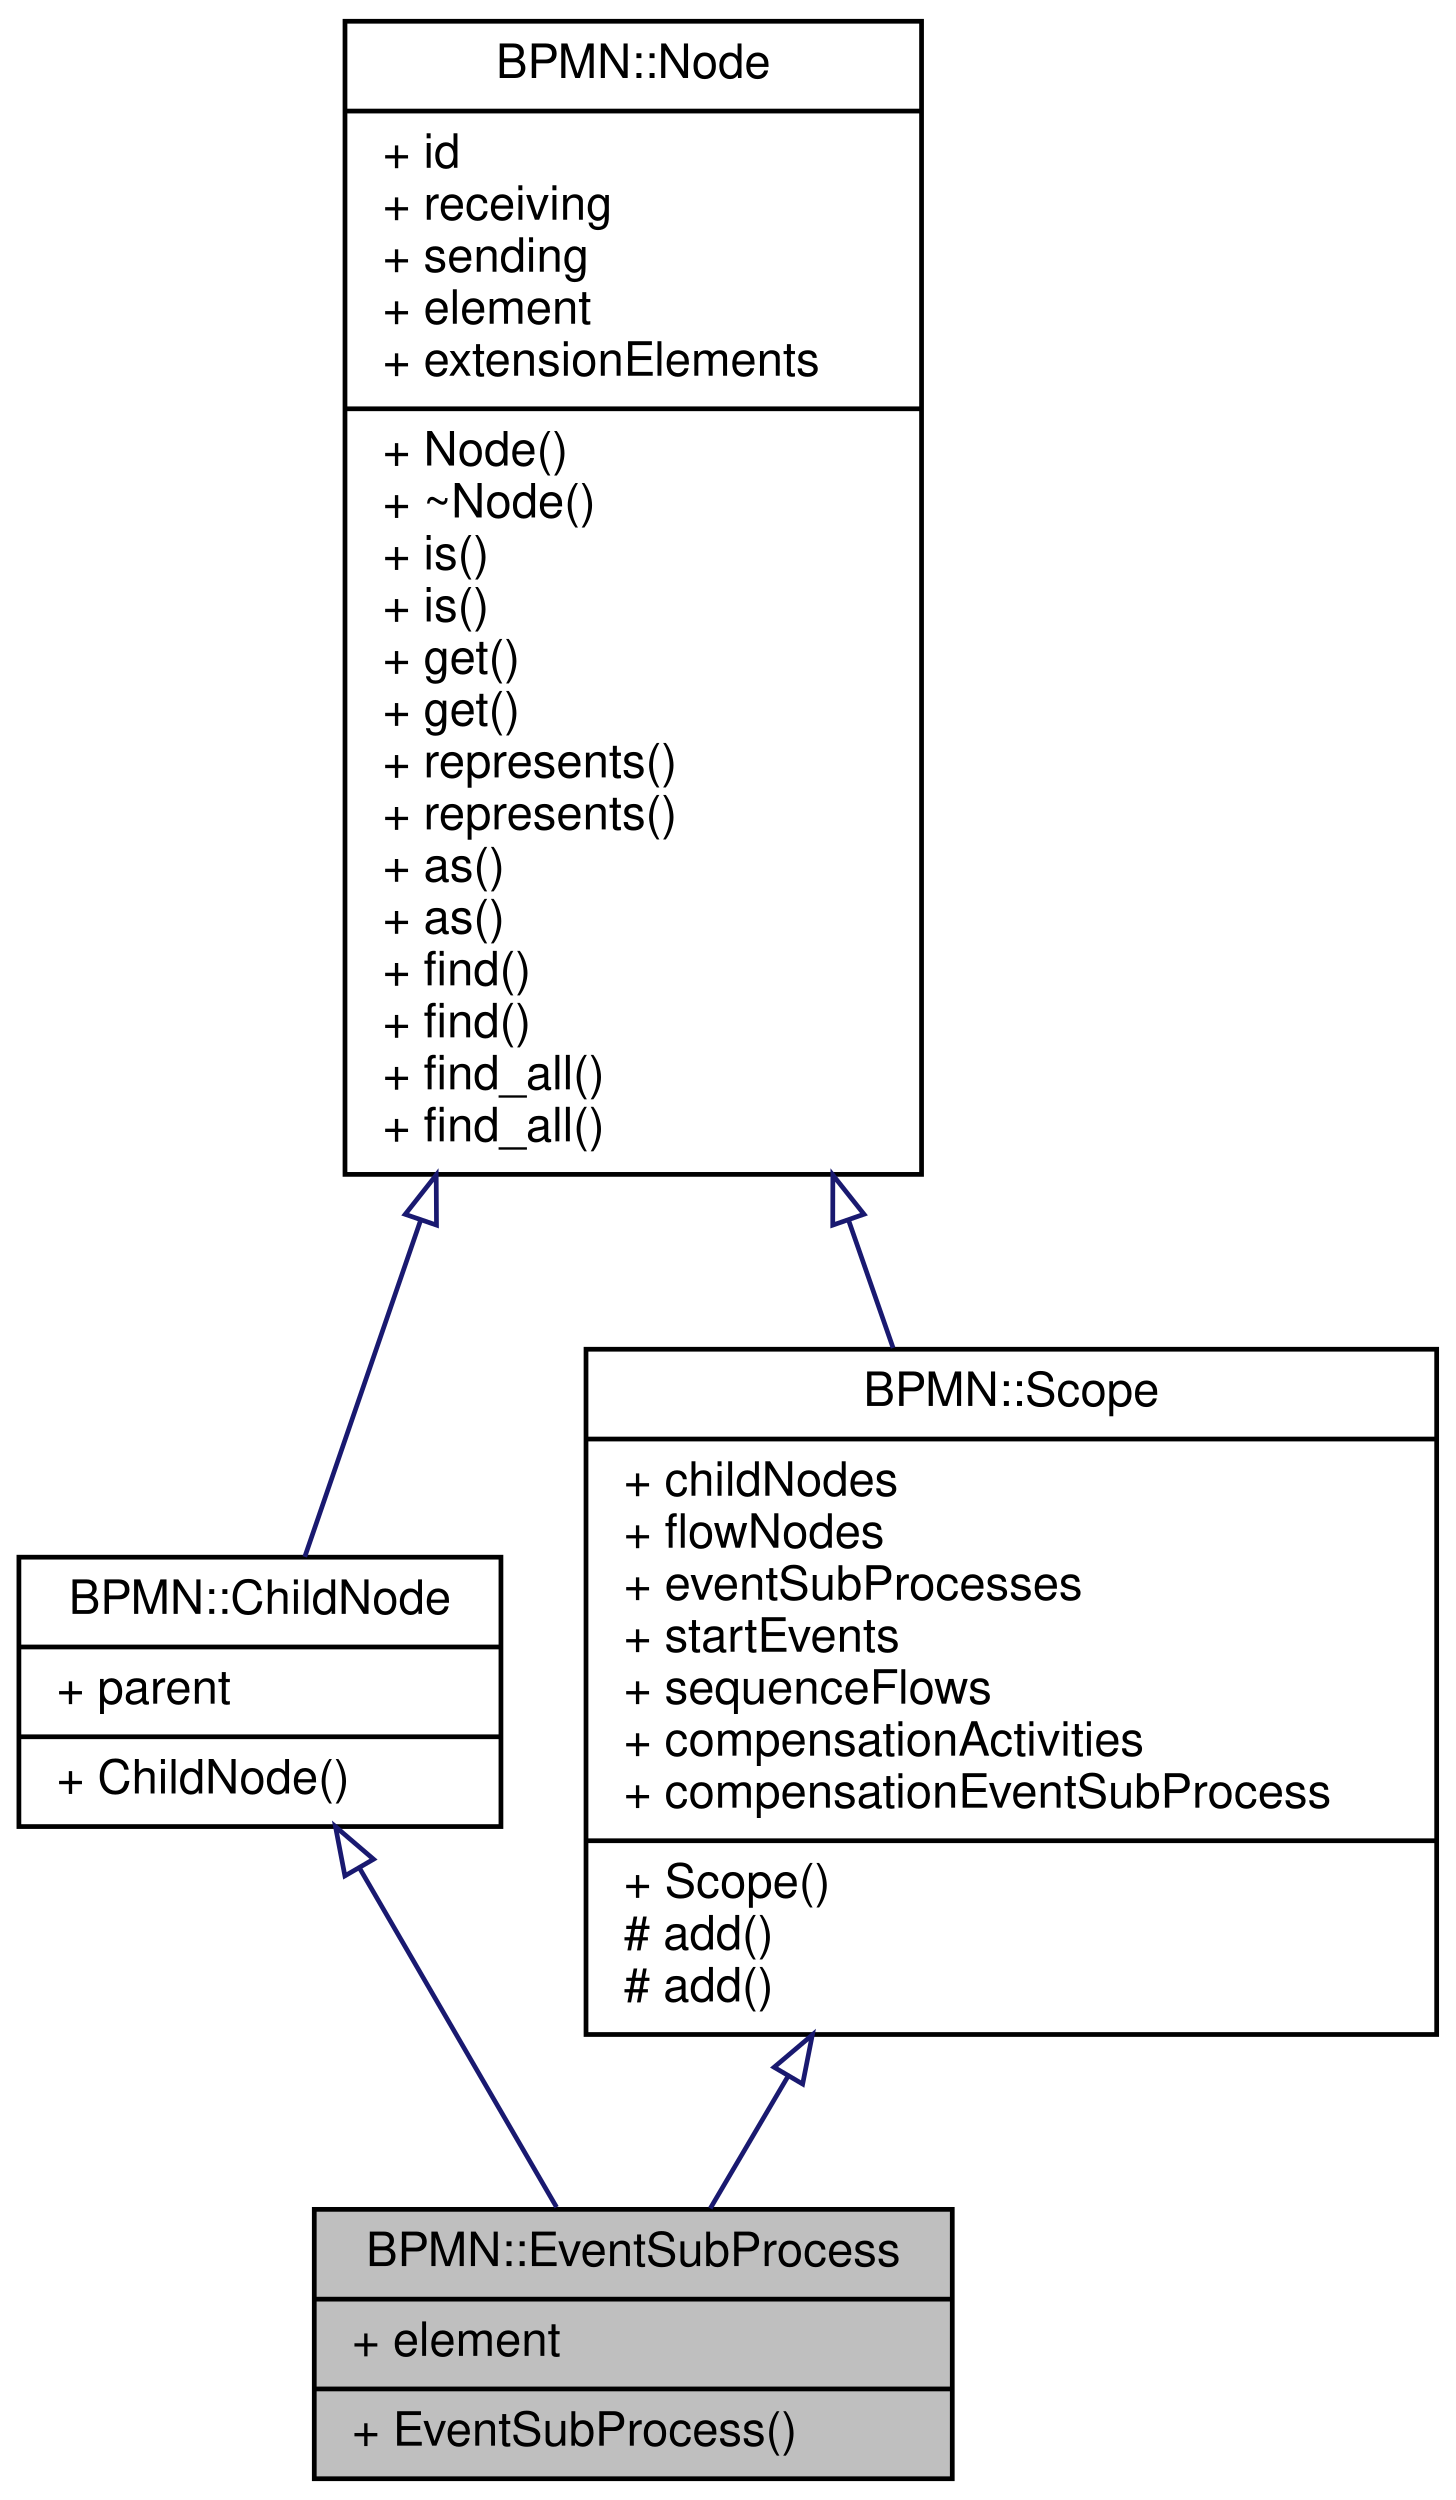
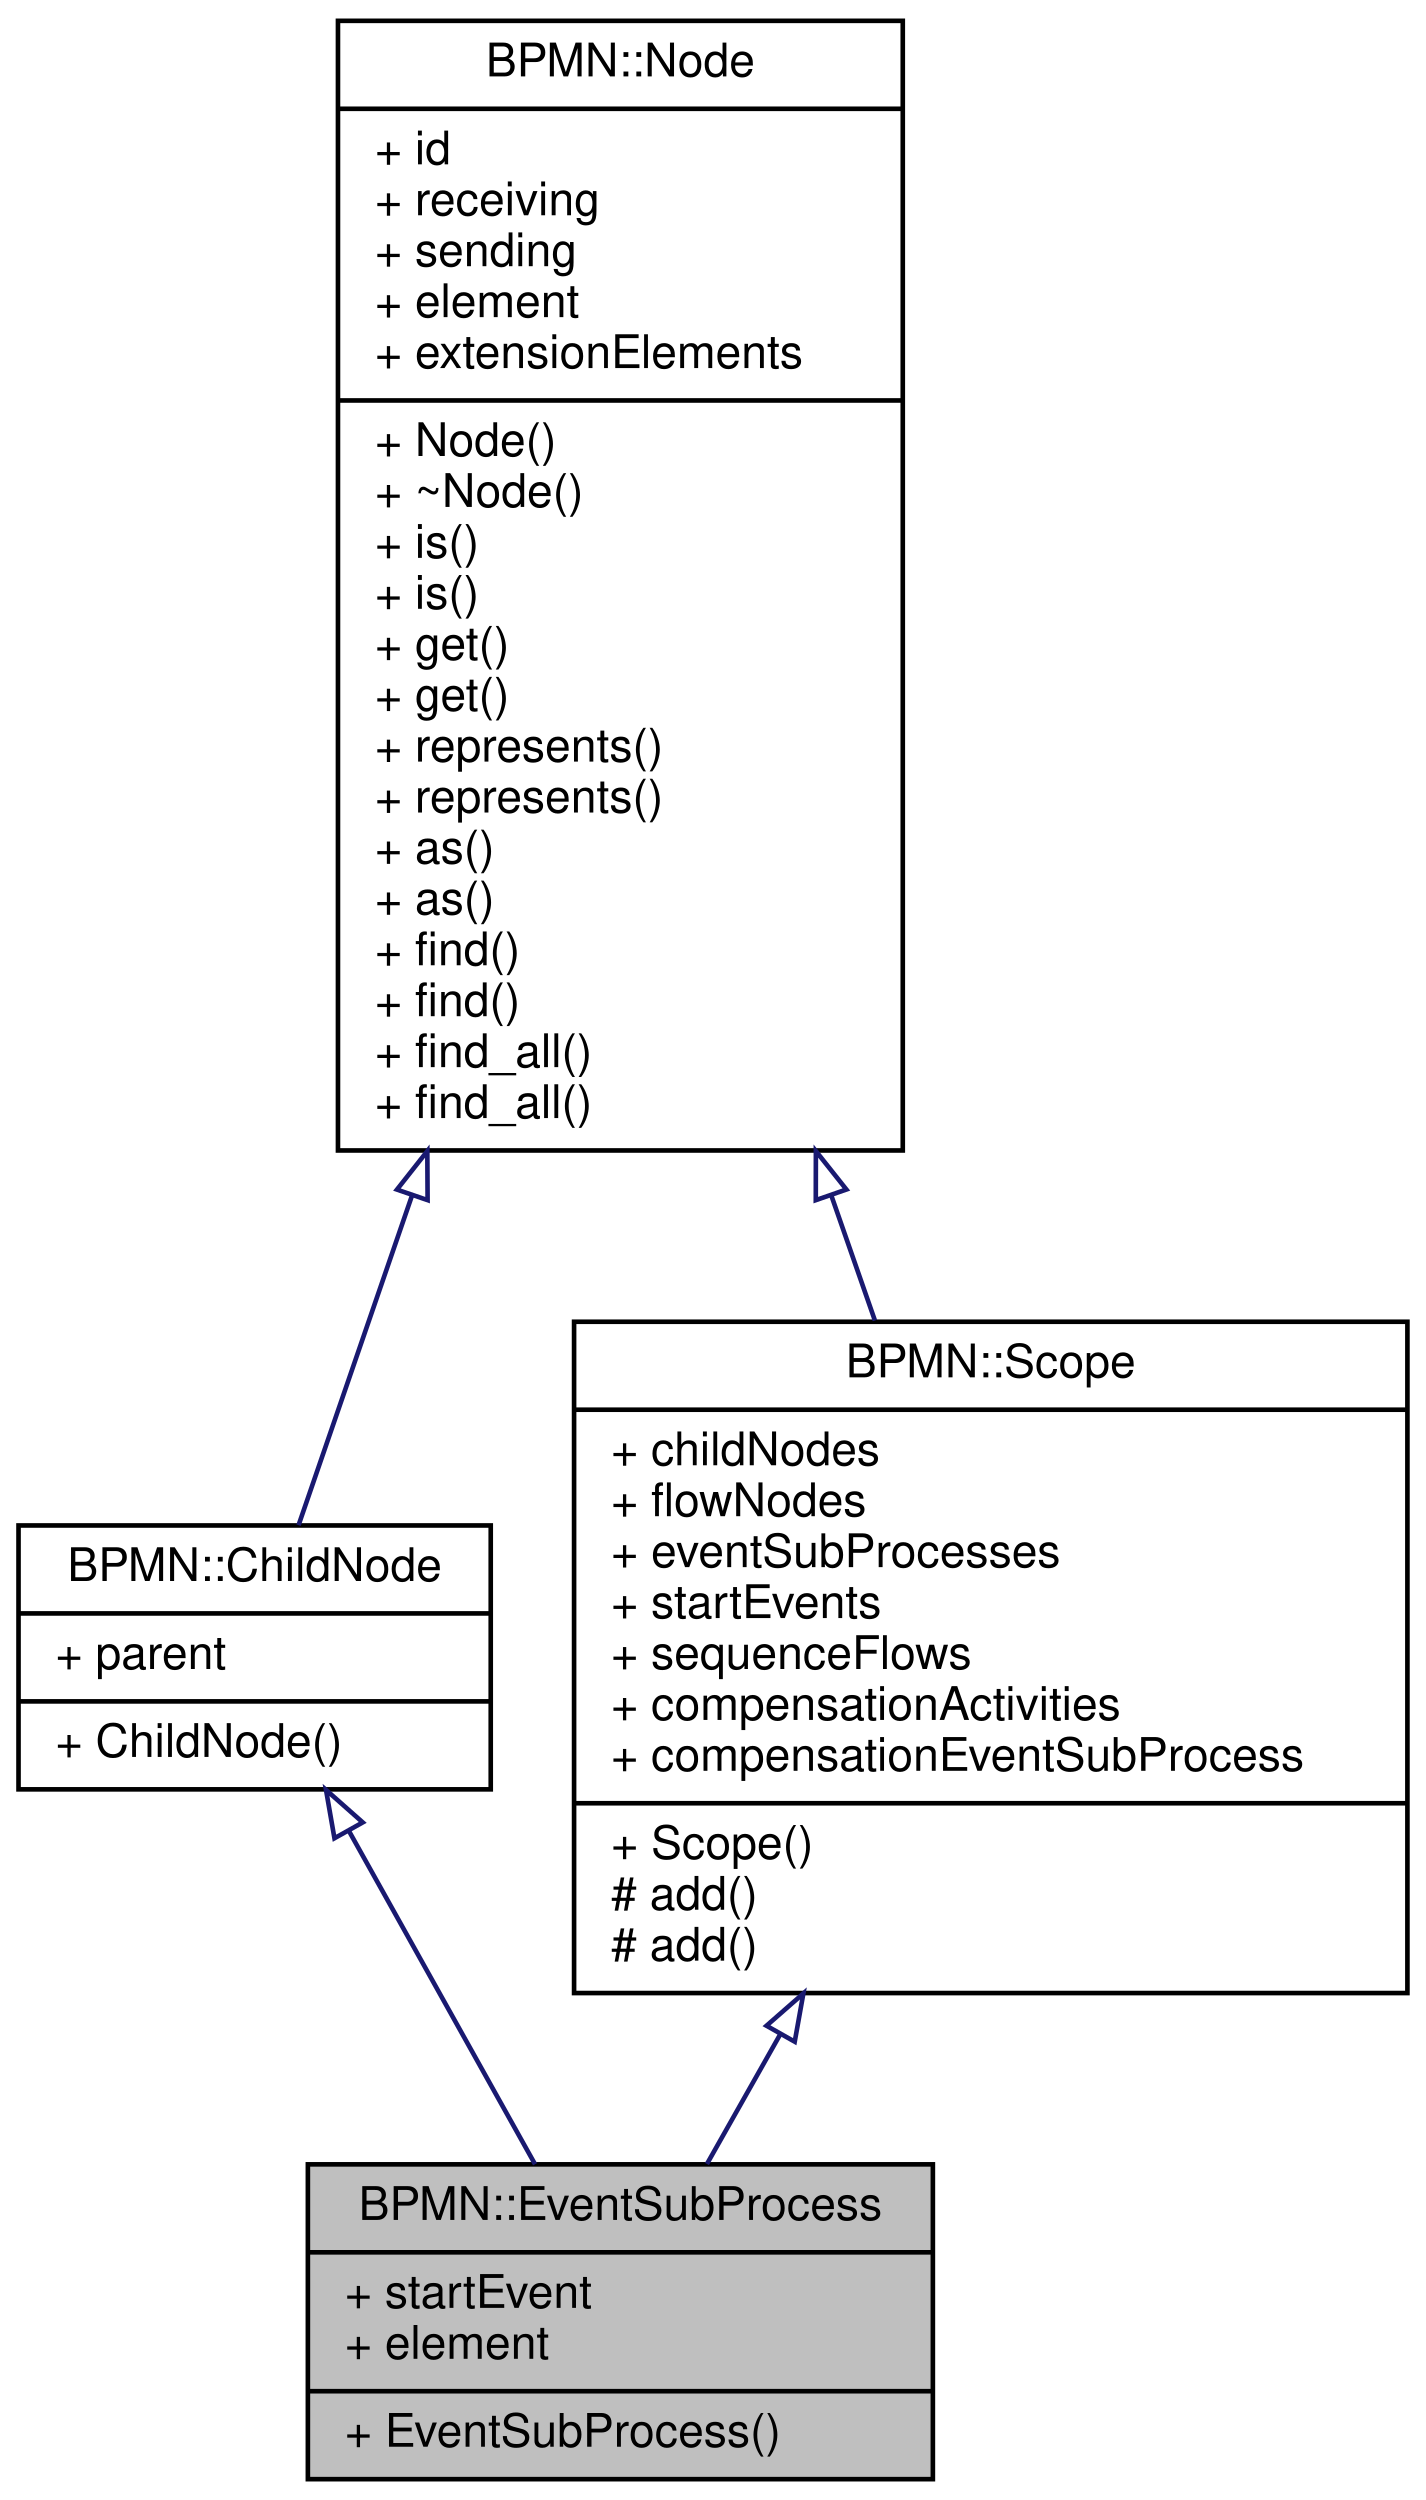
- <svg xmlns="http://www.w3.org/2000/svg" xmlns:xlink="http://www.w3.org/1999/xlink" width="308pt" height="529pt" viewBox="0.00 0.00 308.00 529.00">
-   <g id="graph0" class="graph" transform="scale(1 1) rotate(0) translate(4 525)">
+ <svg xmlns="http://www.w3.org/2000/svg" xmlns:xlink="http://www.w3.org/1999/xlink" width="308pt" height="540pt" viewBox="0.00 0.00 308.00 540.00">
+   <g id="graph0" class="graph" transform="scale(1 1) rotate(0) translate(4 536)">
    <g id="node1" class="node">
      <g id="a_node1">
        <a xlink:title=" ">
-           <polygon fill="#bfbfbf" stroke="black" points="62.5,-0.5 62.5,-57.5 197.5,-57.5 197.5,-0.5 62.5,-0.5" />
-           <text text-anchor="middle" x="130" y="-45.5" font-family="Helvetica,sans-Serif" font-size="10.00">BPMN::EventSubProcess</text>
-           <polyline fill="none" stroke="black" points="62.5,-38.5 197.5,-38.5 " />
+           <polygon fill="#bfbfbf" stroke="black" points="62.5,-0.5 62.5,-68.5 197.5,-68.5 197.5,-0.5 62.5,-0.5" />
+           <text text-anchor="middle" x="130" y="-56.5" font-family="Helvetica,sans-Serif" font-size="10.00">BPMN::EventSubProcess</text>
+           <polyline fill="none" stroke="black" points="62.5,-49.5 197.5,-49.5 " />
+           <text text-anchor="start" x="70.5" y="-37.5" font-family="Helvetica,sans-Serif" font-size="10.00">+ startEvent</text>
          <text text-anchor="start" x="70.5" y="-26.5" font-family="Helvetica,sans-Serif" font-size="10.00">+ element</text>
          <polyline fill="none" stroke="black" points="62.5,-19.5 197.5,-19.5 " />
          <text text-anchor="start" x="70.5" y="-7.5" font-family="Helvetica,sans-Serif" font-size="10.00">+ EventSubProcess()</text>
        </a>
      </g>
    </g>
    <g id="node2" class="node">
      <g id="a_node2">
        <a xlink:href="classBPMN_1_1ChildNode.html" target="_top" xlink:title="Base class for BPMN elements within a Scope.">
-           <polygon fill="none" stroke="black" points="0,-138.5 0,-195.5 102,-195.5 102,-138.5 0,-138.5" />
-           <text text-anchor="middle" x="51" y="-183.5" font-family="Helvetica,sans-Serif" font-size="10.00">BPMN::ChildNode</text>
-           <polyline fill="none" stroke="black" points="0,-176.5 102,-176.5 " />
-           <text text-anchor="start" x="8" y="-164.5" font-family="Helvetica,sans-Serif" font-size="10.00">+ parent</text>
-           <polyline fill="none" stroke="black" points="0,-157.5 102,-157.5 " />
-           <text text-anchor="start" x="8" y="-145.5" font-family="Helvetica,sans-Serif" font-size="10.00">+ ChildNode()</text>
+           <polygon fill="none" stroke="black" points="0,-149.5 0,-206.5 102,-206.5 102,-149.5 0,-149.5" />
+           <text text-anchor="middle" x="51" y="-194.5" font-family="Helvetica,sans-Serif" font-size="10.00">BPMN::ChildNode</text>
+           <polyline fill="none" stroke="black" points="0,-187.5 102,-187.5 " />
+           <text text-anchor="start" x="8" y="-175.5" font-family="Helvetica,sans-Serif" font-size="10.00">+ parent</text>
+           <polyline fill="none" stroke="black" points="0,-168.5 102,-168.5 " />
+           <text text-anchor="start" x="8" y="-156.5" font-family="Helvetica,sans-Serif" font-size="10.00">+ ChildNode()</text>
        </a>
      </g>
    </g>
    <g id="edge1" class="edge">
-       <path fill="none" stroke="midnightblue" d="M72.17,-129.55C85.23,-107.06 101.74,-78.66 113.77,-57.95" />
-       <polygon fill="none" stroke="midnightblue" points="68.98,-128.07 66.99,-138.48 75.04,-131.59 68.98,-128.07" />
+       <path fill="none" stroke="midnightblue" d="M71.34,-140.56C83.76,-118.32 99.51,-90.11 111.57,-68.52" />
+       <polygon fill="none" stroke="midnightblue" points="68.24,-138.94 66.42,-149.38 74.35,-142.36 68.24,-138.94" />
    </g>
    <g id="node3" class="node">
      <g id="a_node3">
        <a xlink:href="classBPMN_1_1Node.html" target="_top" xlink:title="Base class for all elements in a BPMN model.">
-           <polygon fill="none" stroke="black" points="69,-276.5 69,-520.5 191,-520.5 191,-276.5 69,-276.5" />
-           <text text-anchor="middle" x="130" y="-508.5" font-family="Helvetica,sans-Serif" font-size="10.00">BPMN::Node</text>
-           <polyline fill="none" stroke="black" points="69,-501.5 191,-501.5 " />
-           <text text-anchor="start" x="77" y="-489.5" font-family="Helvetica,sans-Serif" font-size="10.00">+ id</text>
-           <text text-anchor="start" x="77" y="-478.5" font-family="Helvetica,sans-Serif" font-size="10.00">+ receiving</text>
-           <text text-anchor="start" x="77" y="-467.5" font-family="Helvetica,sans-Serif" font-size="10.00">+ sending</text>
-           <text text-anchor="start" x="77" y="-456.5" font-family="Helvetica,sans-Serif" font-size="10.00">+ element</text>
-           <text text-anchor="start" x="77" y="-445.5" font-family="Helvetica,sans-Serif" font-size="10.00">+ extensionElements</text>
-           <polyline fill="none" stroke="black" points="69,-438.5 191,-438.5 " />
-           <text text-anchor="start" x="77" y="-426.5" font-family="Helvetica,sans-Serif" font-size="10.00">+ Node()</text>
-           <text text-anchor="start" x="77" y="-415.5" font-family="Helvetica,sans-Serif" font-size="10.00">+ ~Node()</text>
+           <polygon fill="none" stroke="black" points="69,-287.5 69,-531.5 191,-531.5 191,-287.5 69,-287.5" />
+           <text text-anchor="middle" x="130" y="-519.5" font-family="Helvetica,sans-Serif" font-size="10.00">BPMN::Node</text>
+           <polyline fill="none" stroke="black" points="69,-512.5 191,-512.5 " />
+           <text text-anchor="start" x="77" y="-500.5" font-family="Helvetica,sans-Serif" font-size="10.00">+ id</text>
+           <text text-anchor="start" x="77" y="-489.5" font-family="Helvetica,sans-Serif" font-size="10.00">+ receiving</text>
+           <text text-anchor="start" x="77" y="-478.5" font-family="Helvetica,sans-Serif" font-size="10.00">+ sending</text>
+           <text text-anchor="start" x="77" y="-467.5" font-family="Helvetica,sans-Serif" font-size="10.00">+ element</text>
+           <text text-anchor="start" x="77" y="-456.5" font-family="Helvetica,sans-Serif" font-size="10.00">+ extensionElements</text>
+           <polyline fill="none" stroke="black" points="69,-449.5 191,-449.5 " />
+           <text text-anchor="start" x="77" y="-437.5" font-family="Helvetica,sans-Serif" font-size="10.00">+ Node()</text>
+           <text text-anchor="start" x="77" y="-426.5" font-family="Helvetica,sans-Serif" font-size="10.00">+ ~Node()</text>
+           <text text-anchor="start" x="77" y="-415.5" font-family="Helvetica,sans-Serif" font-size="10.00">+ is()</text>
          <text text-anchor="start" x="77" y="-404.5" font-family="Helvetica,sans-Serif" font-size="10.00">+ is()</text>
-           <text text-anchor="start" x="77" y="-393.5" font-family="Helvetica,sans-Serif" font-size="10.00">+ is()</text>
+           <text text-anchor="start" x="77" y="-393.5" font-family="Helvetica,sans-Serif" font-size="10.00">+ get()</text>
          <text text-anchor="start" x="77" y="-382.5" font-family="Helvetica,sans-Serif" font-size="10.00">+ get()</text>
-           <text text-anchor="start" x="77" y="-371.5" font-family="Helvetica,sans-Serif" font-size="10.00">+ get()</text>
+           <text text-anchor="start" x="77" y="-371.5" font-family="Helvetica,sans-Serif" font-size="10.00">+ represents()</text>
          <text text-anchor="start" x="77" y="-360.5" font-family="Helvetica,sans-Serif" font-size="10.00">+ represents()</text>
-           <text text-anchor="start" x="77" y="-349.5" font-family="Helvetica,sans-Serif" font-size="10.00">+ represents()</text>
+           <text text-anchor="start" x="77" y="-349.5" font-family="Helvetica,sans-Serif" font-size="10.00">+ as()</text>
          <text text-anchor="start" x="77" y="-338.5" font-family="Helvetica,sans-Serif" font-size="10.00">+ as()</text>
-           <text text-anchor="start" x="77" y="-327.5" font-family="Helvetica,sans-Serif" font-size="10.00">+ as()</text>
+           <text text-anchor="start" x="77" y="-327.5" font-family="Helvetica,sans-Serif" font-size="10.00">+ find()</text>
          <text text-anchor="start" x="77" y="-316.5" font-family="Helvetica,sans-Serif" font-size="10.00">+ find()</text>
-           <text text-anchor="start" x="77" y="-305.5" font-family="Helvetica,sans-Serif" font-size="10.00">+ find()</text>
+           <text text-anchor="start" x="77" y="-305.5" font-family="Helvetica,sans-Serif" font-size="10.00">+ find_all()</text>
          <text text-anchor="start" x="77" y="-294.5" font-family="Helvetica,sans-Serif" font-size="10.00">+ find_all()</text>
-           <text text-anchor="start" x="77" y="-283.5" font-family="Helvetica,sans-Serif" font-size="10.00">+ find_all()</text>
        </a>
      </g>
    </g>
    <g id="edge2" class="edge">
-       <path fill="none" stroke="midnightblue" d="M85,-266.78C75.71,-239.8 66.84,-214.02 60.49,-195.56" />
-       <polygon fill="none" stroke="midnightblue" points="81.74,-268.05 88.3,-276.37 88.36,-265.77 81.74,-268.05" />
+       <path fill="none" stroke="midnightblue" d="M85,-277.78C75.71,-250.8 66.84,-225.02 60.49,-206.56" />
+       <polygon fill="none" stroke="midnightblue" points="81.74,-279.05 88.3,-287.37 88.36,-276.77 81.74,-279.05" />
    </g>
    <g id="node4" class="node">
      <g id="a_node4">
        <a xlink:href="classBPMN_1_1Scope.html" target="_top" xlink:title="Base class for BPMN elements that may contain a ChildNode elements.">
-           <polygon fill="none" stroke="black" points="120,-94.5 120,-239.5 300,-239.5 300,-94.5 120,-94.5" />
-           <text text-anchor="middle" x="210" y="-227.5" font-family="Helvetica,sans-Serif" font-size="10.00">BPMN::Scope</text>
-           <polyline fill="none" stroke="black" points="120,-220.5 300,-220.5 " />
-           <text text-anchor="start" x="128" y="-208.5" font-family="Helvetica,sans-Serif" font-size="10.00">+ childNodes</text>
-           <text text-anchor="start" x="128" y="-197.5" font-family="Helvetica,sans-Serif" font-size="10.00">+ flowNodes</text>
-           <text text-anchor="start" x="128" y="-186.5" font-family="Helvetica,sans-Serif" font-size="10.00">+ eventSubProcesses</text>
-           <text text-anchor="start" x="128" y="-175.5" font-family="Helvetica,sans-Serif" font-size="10.00">+ startEvents</text>
-           <text text-anchor="start" x="128" y="-164.5" font-family="Helvetica,sans-Serif" font-size="10.00">+ sequenceFlows</text>
-           <text text-anchor="start" x="128" y="-153.5" font-family="Helvetica,sans-Serif" font-size="10.00">+ compensationActivities</text>
-           <text text-anchor="start" x="128" y="-142.5" font-family="Helvetica,sans-Serif" font-size="10.00">+ compensationEventSubProcess</text>
-           <polyline fill="none" stroke="black" points="120,-135.5 300,-135.5 " />
-           <text text-anchor="start" x="128" y="-123.5" font-family="Helvetica,sans-Serif" font-size="10.00">+ Scope()</text>
+           <polygon fill="none" stroke="black" points="120,-105.5 120,-250.5 300,-250.5 300,-105.5 120,-105.5" />
+           <text text-anchor="middle" x="210" y="-238.5" font-family="Helvetica,sans-Serif" font-size="10.00">BPMN::Scope</text>
+           <polyline fill="none" stroke="black" points="120,-231.5 300,-231.5 " />
+           <text text-anchor="start" x="128" y="-219.5" font-family="Helvetica,sans-Serif" font-size="10.00">+ childNodes</text>
+           <text text-anchor="start" x="128" y="-208.5" font-family="Helvetica,sans-Serif" font-size="10.00">+ flowNodes</text>
+           <text text-anchor="start" x="128" y="-197.5" font-family="Helvetica,sans-Serif" font-size="10.00">+ eventSubProcesses</text>
+           <text text-anchor="start" x="128" y="-186.5" font-family="Helvetica,sans-Serif" font-size="10.00">+ startEvents</text>
+           <text text-anchor="start" x="128" y="-175.5" font-family="Helvetica,sans-Serif" font-size="10.00">+ sequenceFlows</text>
+           <text text-anchor="start" x="128" y="-164.5" font-family="Helvetica,sans-Serif" font-size="10.00">+ compensationActivities</text>
+           <text text-anchor="start" x="128" y="-153.5" font-family="Helvetica,sans-Serif" font-size="10.00">+ compensationEventSubProcess</text>
+           <polyline fill="none" stroke="black" points="120,-146.5 300,-146.5 " />
+           <text text-anchor="start" x="128" y="-134.5" font-family="Helvetica,sans-Serif" font-size="10.00">+ Scope()</text>
+           <text text-anchor="start" x="128" y="-123.5" font-family="Helvetica,sans-Serif" font-size="10.00"># add()</text>
          <text text-anchor="start" x="128" y="-112.5" font-family="Helvetica,sans-Serif" font-size="10.00"># add()</text>
-           <text text-anchor="start" x="128" y="-101.5" font-family="Helvetica,sans-Serif" font-size="10.00"># add()</text>
        </a>
      </g>
    </g>
    <g id="edge4" class="edge">
-       <path fill="none" stroke="midnightblue" d="M175.58,-266.73C178.79,-257.52 181.96,-248.45 184.98,-239.77" />
-       <polygon fill="none" stroke="midnightblue" points="172.21,-265.77 172.23,-276.37 178.82,-268.07 172.21,-265.77" />
+       <path fill="none" stroke="midnightblue" d="M175.58,-277.73C178.79,-268.52 181.96,-259.45 184.98,-250.77" />
+       <polygon fill="none" stroke="midnightblue" points="172.21,-276.77 172.23,-287.37 178.82,-279.07 172.21,-276.77" />
    </g>
    <g id="edge3" class="edge">
-       <path fill="none" stroke="midnightblue" d="M162.7,-85.59C156.84,-75.63 151.2,-66.04 146.3,-57.71" />
-       <polygon fill="none" stroke="midnightblue" points="159.8,-87.57 167.89,-94.42 165.84,-84.02 159.8,-87.57" />
+       <path fill="none" stroke="midnightblue" d="M164.59,-96.69C159,-86.8 153.56,-77.17 148.7,-68.58" />
+       <polygon fill="none" stroke="midnightblue" points="161.56,-98.44 169.53,-105.42 167.66,-94.99 161.56,-98.44" />
    </g>
  </g>
</svg>
